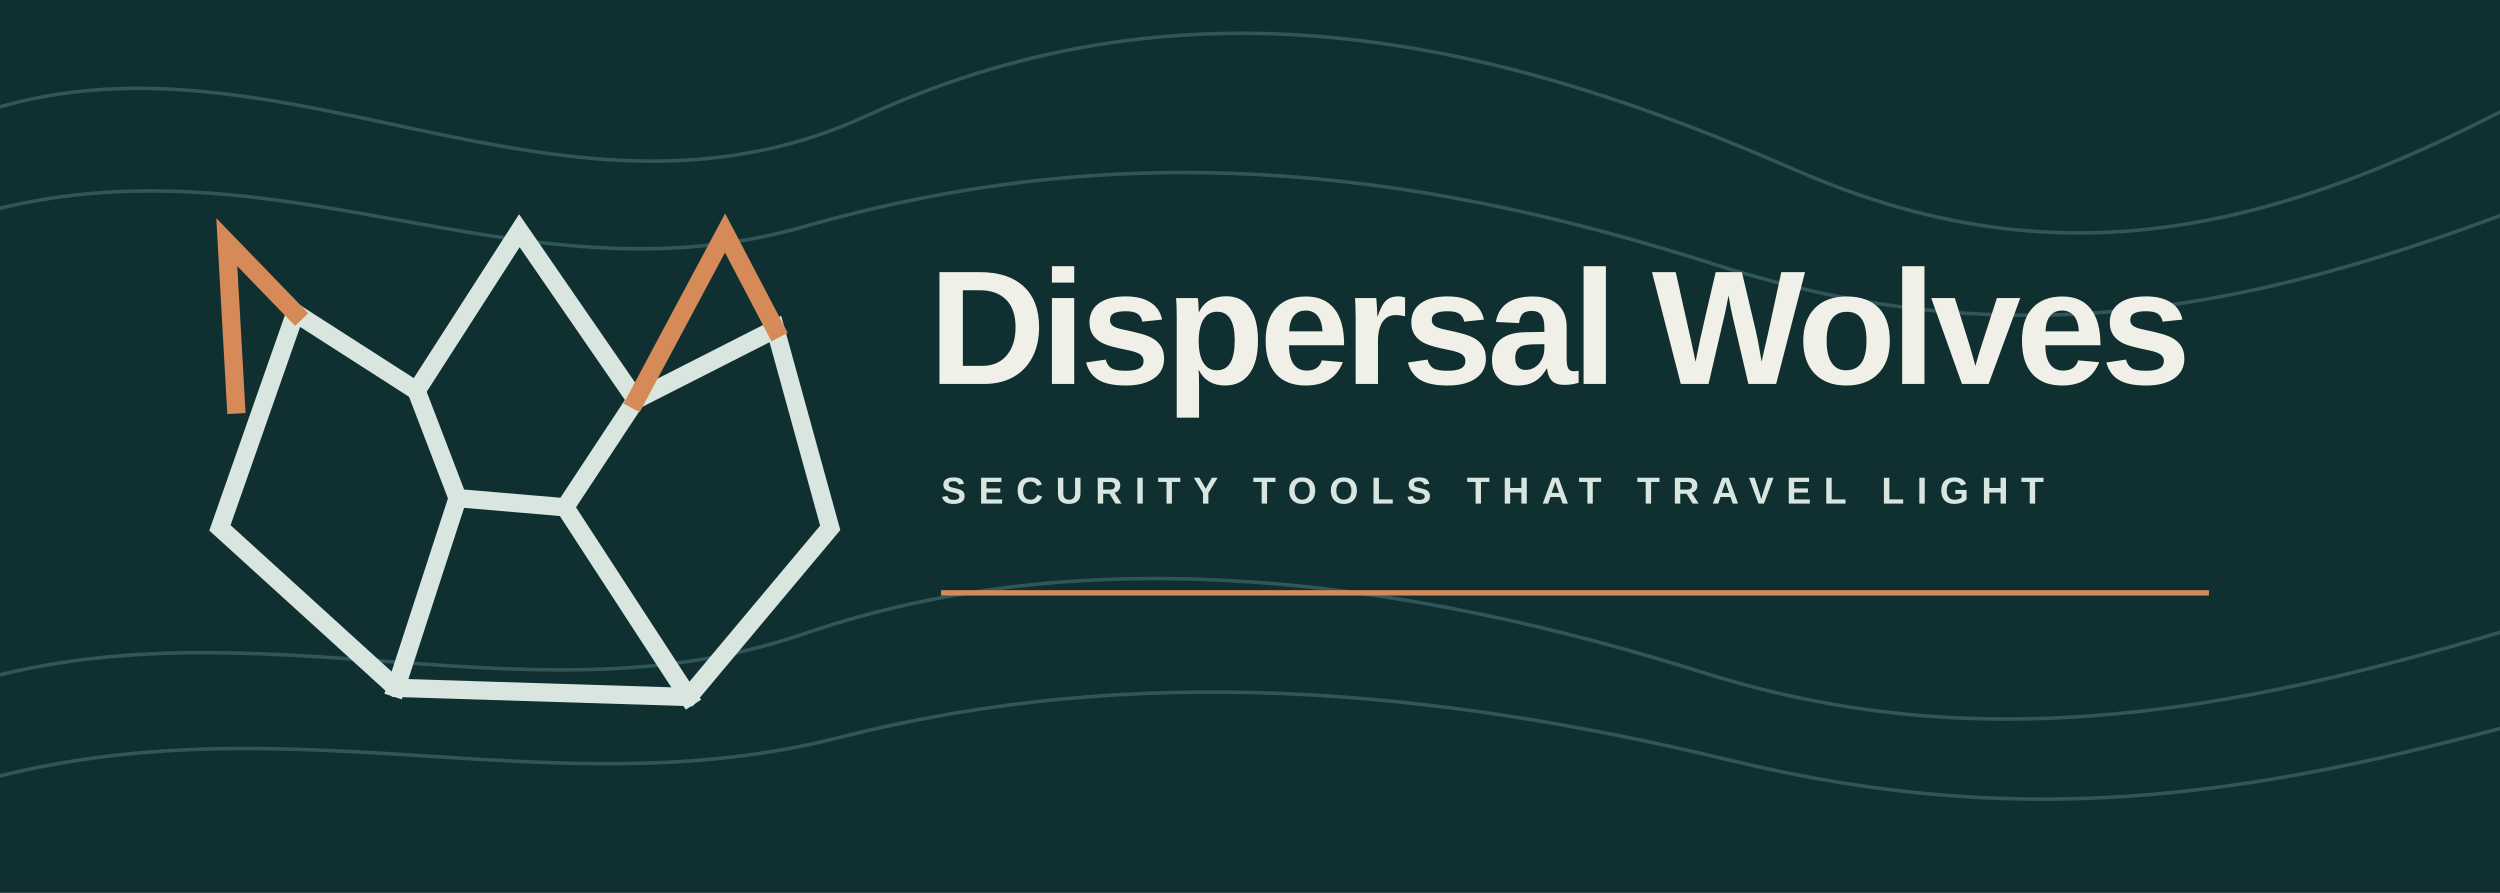
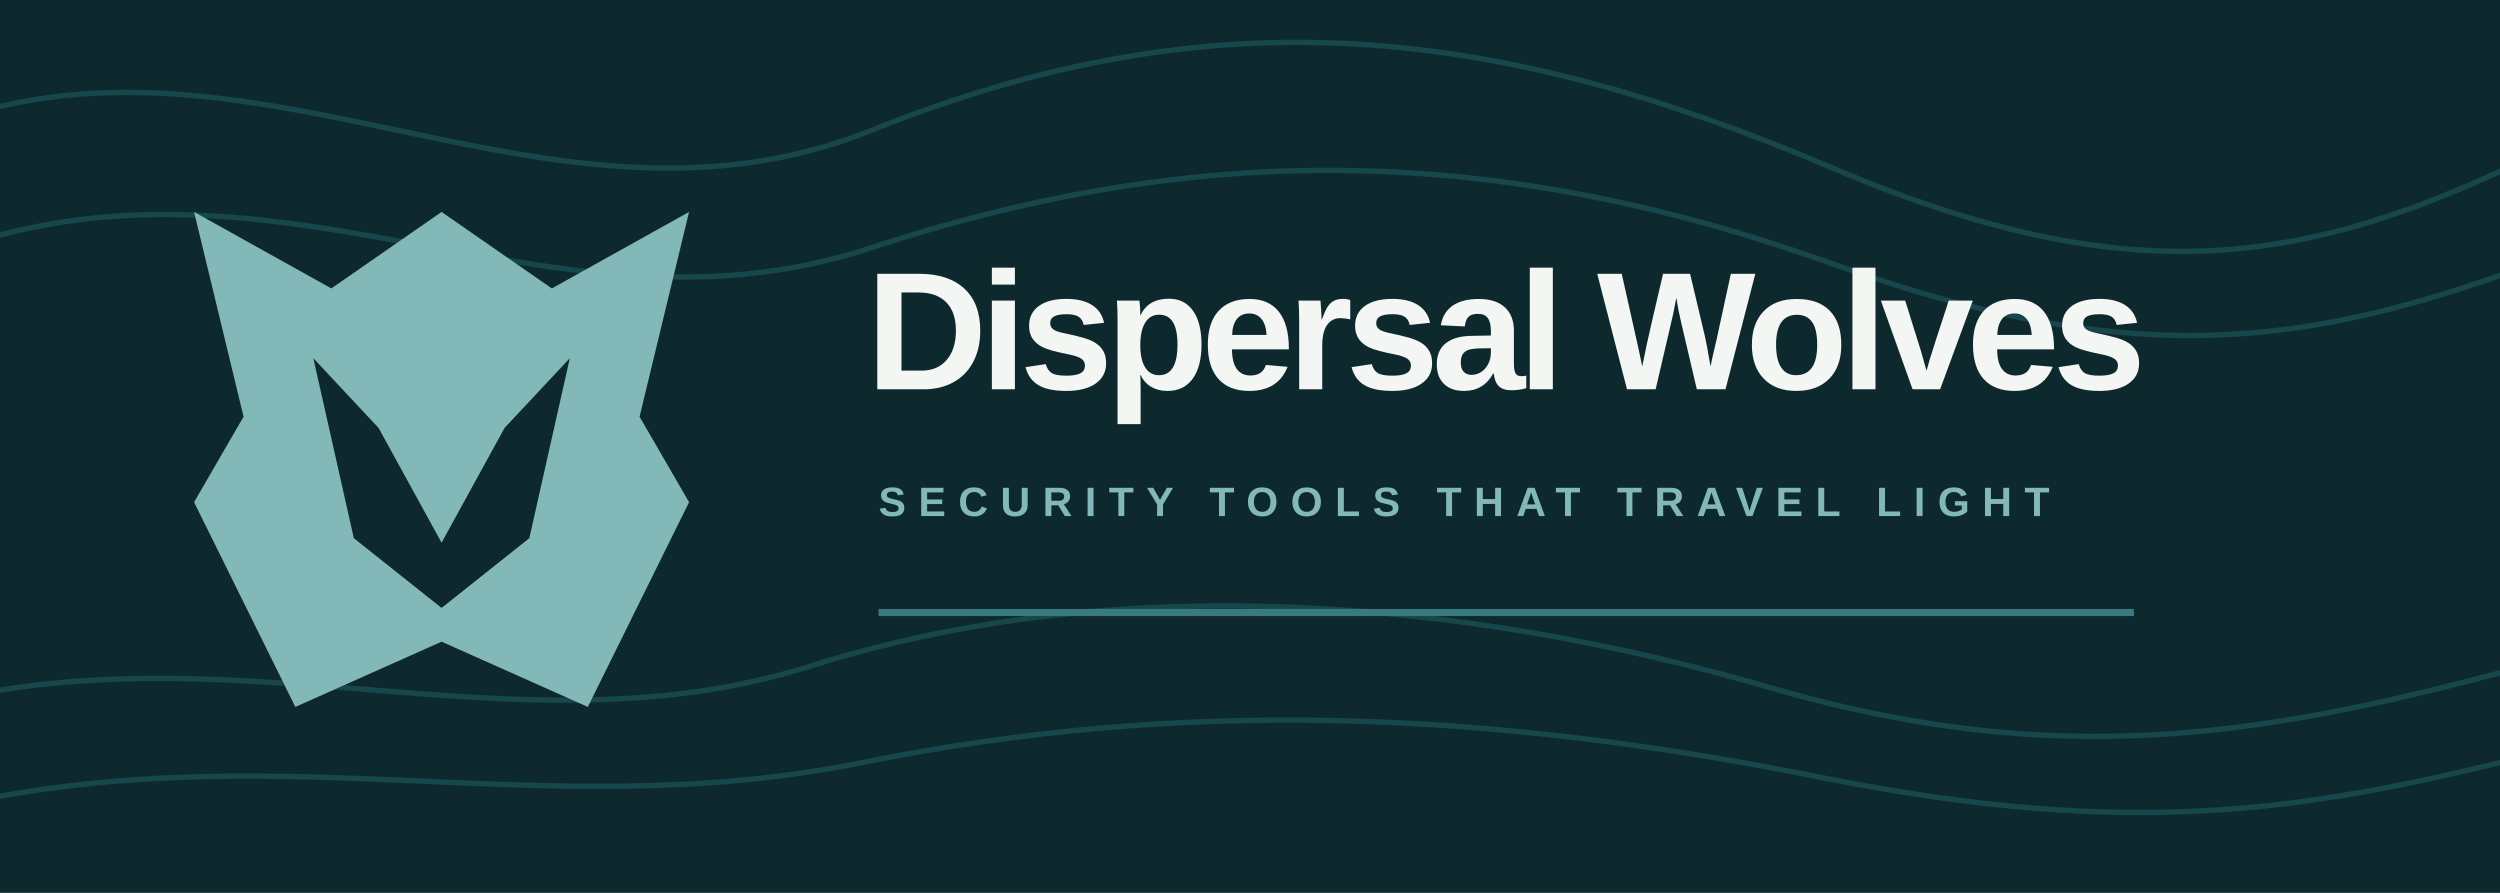
<svg xmlns="http://www.w3.org/2000/svg" viewBox="0 0 1400 500" role="img" aria-labelledby="title desc">
-   <rect width="1400" height="500" fill="#102F31" />
-   <g fill="none" stroke="#315659" stroke-width="2">
-     <path d="M-50 80c180-95 350 70 535-15s360-40 520 30 290 30 455-65" />
-     <path d="M-60 137c190-84 335 40 510-10s335-35 510 21 318 25 505-53" />
-     <path d="M-40 390c170-62 330 20 490-35s340-30 505 22 320 18 500-40" />
-     <path d="M-20 440c175-52 325 15 490-27s330-28 500 13 300 19 470-29" />
+   <rect width="1400" height="500" fill="#0D292D" />
+   <g fill="none" stroke="#17464B" stroke-width="3">
+     <path d="M-70 86c192-102 366 64 558-13s350-59 538 21 289 49 438-30" />
+     <path d="M-55 151c199-89 356 49 542-12s353-58 540 9 287 41 430-15" />
+     <path d="M-65 402c183-59 348 25 519-29s365-38 537 12 293 24 445-18" />
+     <path d="M-42 455c190-48 342 9 525-28s355-28 535 8 278 19 414-16" />
  </g>
-   <g transform="translate(95 78) scale(1.28)" fill="none" stroke="#D8E6DF" stroke-width="8" stroke-linecap="square" stroke-linejoin="miter">
-     <path d="M22 170 55 76l53 34 45-70 51 74 61-31 24 87-62 74-128-4z" />
-     <path d="m108 110 18 47 47 4 31-47M126 157l-27 83m74-79 54 83" />
-     <path d="m55 76-30-31 4 71m175-2 39-73 22 42" stroke="#D58A58" />
+   <g transform="translate(86 96) scale(1.26)">
+     <path fill="#82B9B8" fill-rule="evenodd" d="M18 18 79 52l49-34 49 34 61-34-22 91 22 38-45 91-65-29-65 29-45-91 22-38Zm53 65 29 31 28 51 28-51 29-31-18 80-39 31-39-31Z" />
  </g>
-   <text x="520" y="215" fill="#F1F0E8" font-family="Arial, Helvetica, sans-serif" font-size="91" font-weight="700" letter-spacing="-3">Dispersal Wolves</text>
-   <text x="527" y="282" fill="#D8E6DF" font-family="Arial, Helvetica, sans-serif" font-size="21" font-weight="700" letter-spacing="7">SECURITY TOOLS THAT TRAVEL LIGHT</text>
-   <path d="M527 332h710" stroke="#D58A58" stroke-width="3" />
+   <text x="485" y="218" fill="#F3F6F2" font-family="Arial, Helvetica, sans-serif" font-size="94" font-weight="800" letter-spacing="-4">Dispersal Wolves</text>
+   <text x="492" y="289" fill="#82B9B8" font-family="Arial, Helvetica, sans-serif" font-size="23" font-weight="700" letter-spacing="7">SECURITY TOOLS THAT TRAVEL LIGHT</text>
+   <path d="M492 343h703" stroke="#397A7E" stroke-width="4" />
</svg>
